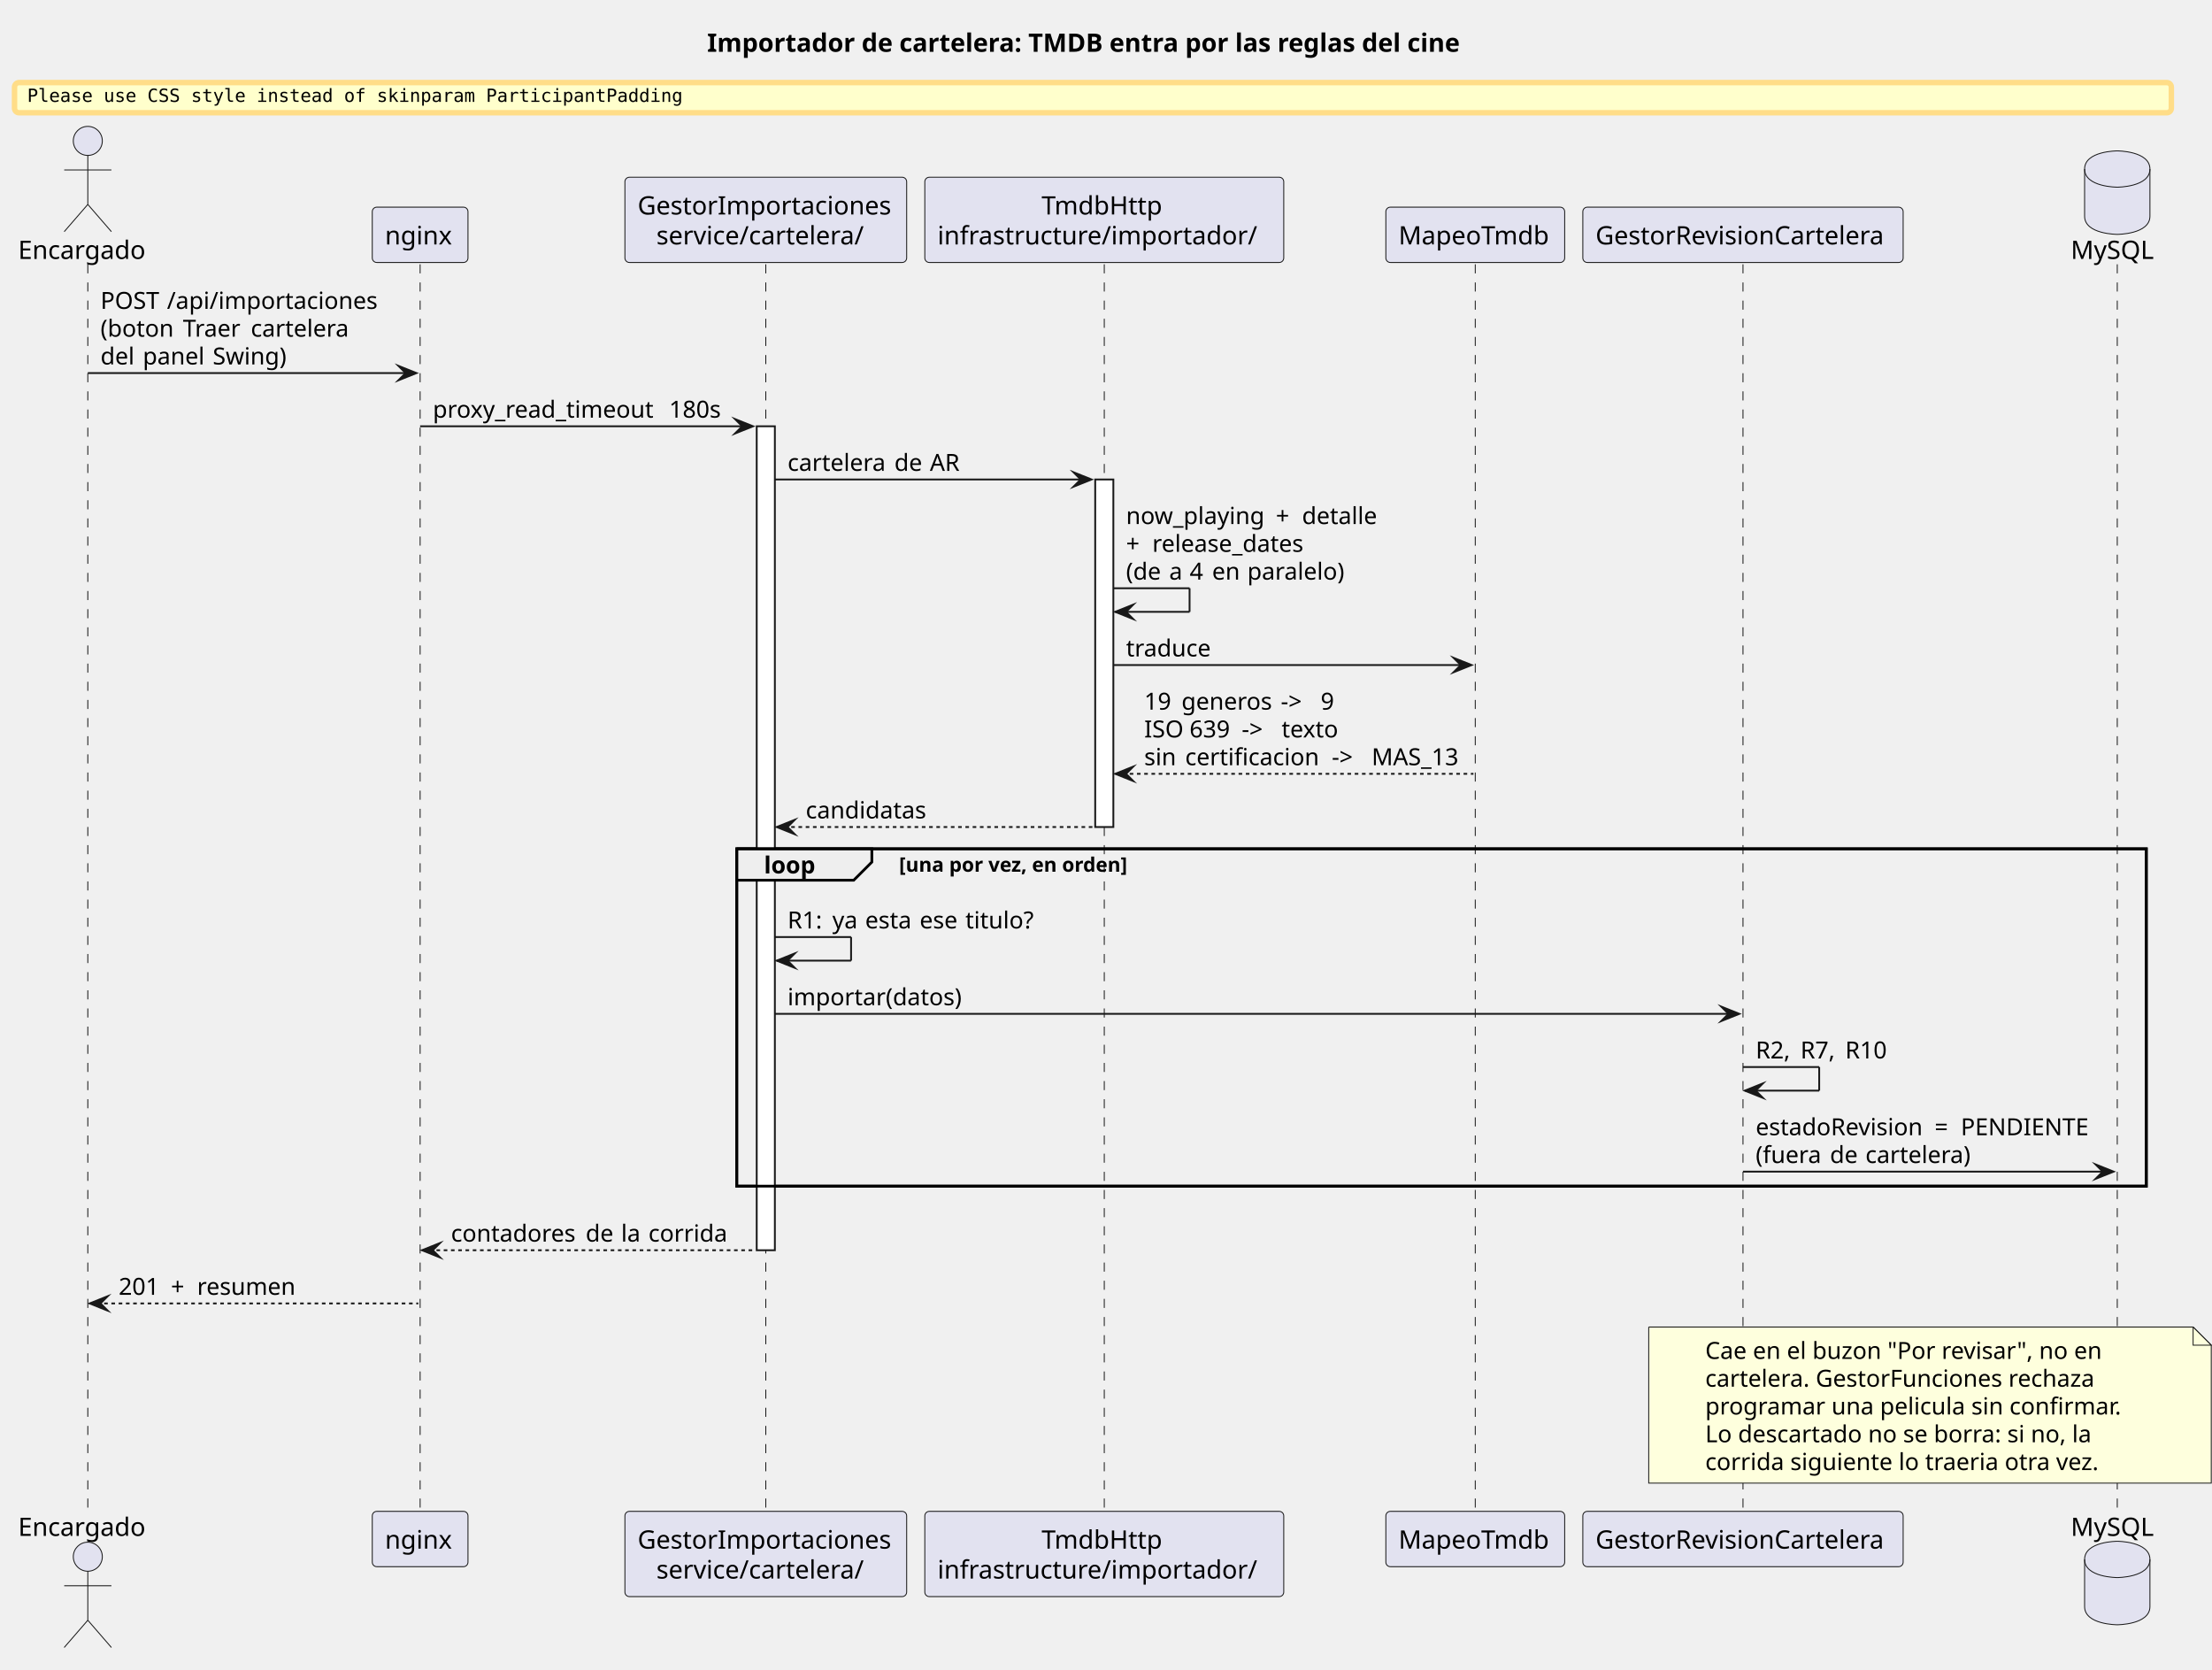
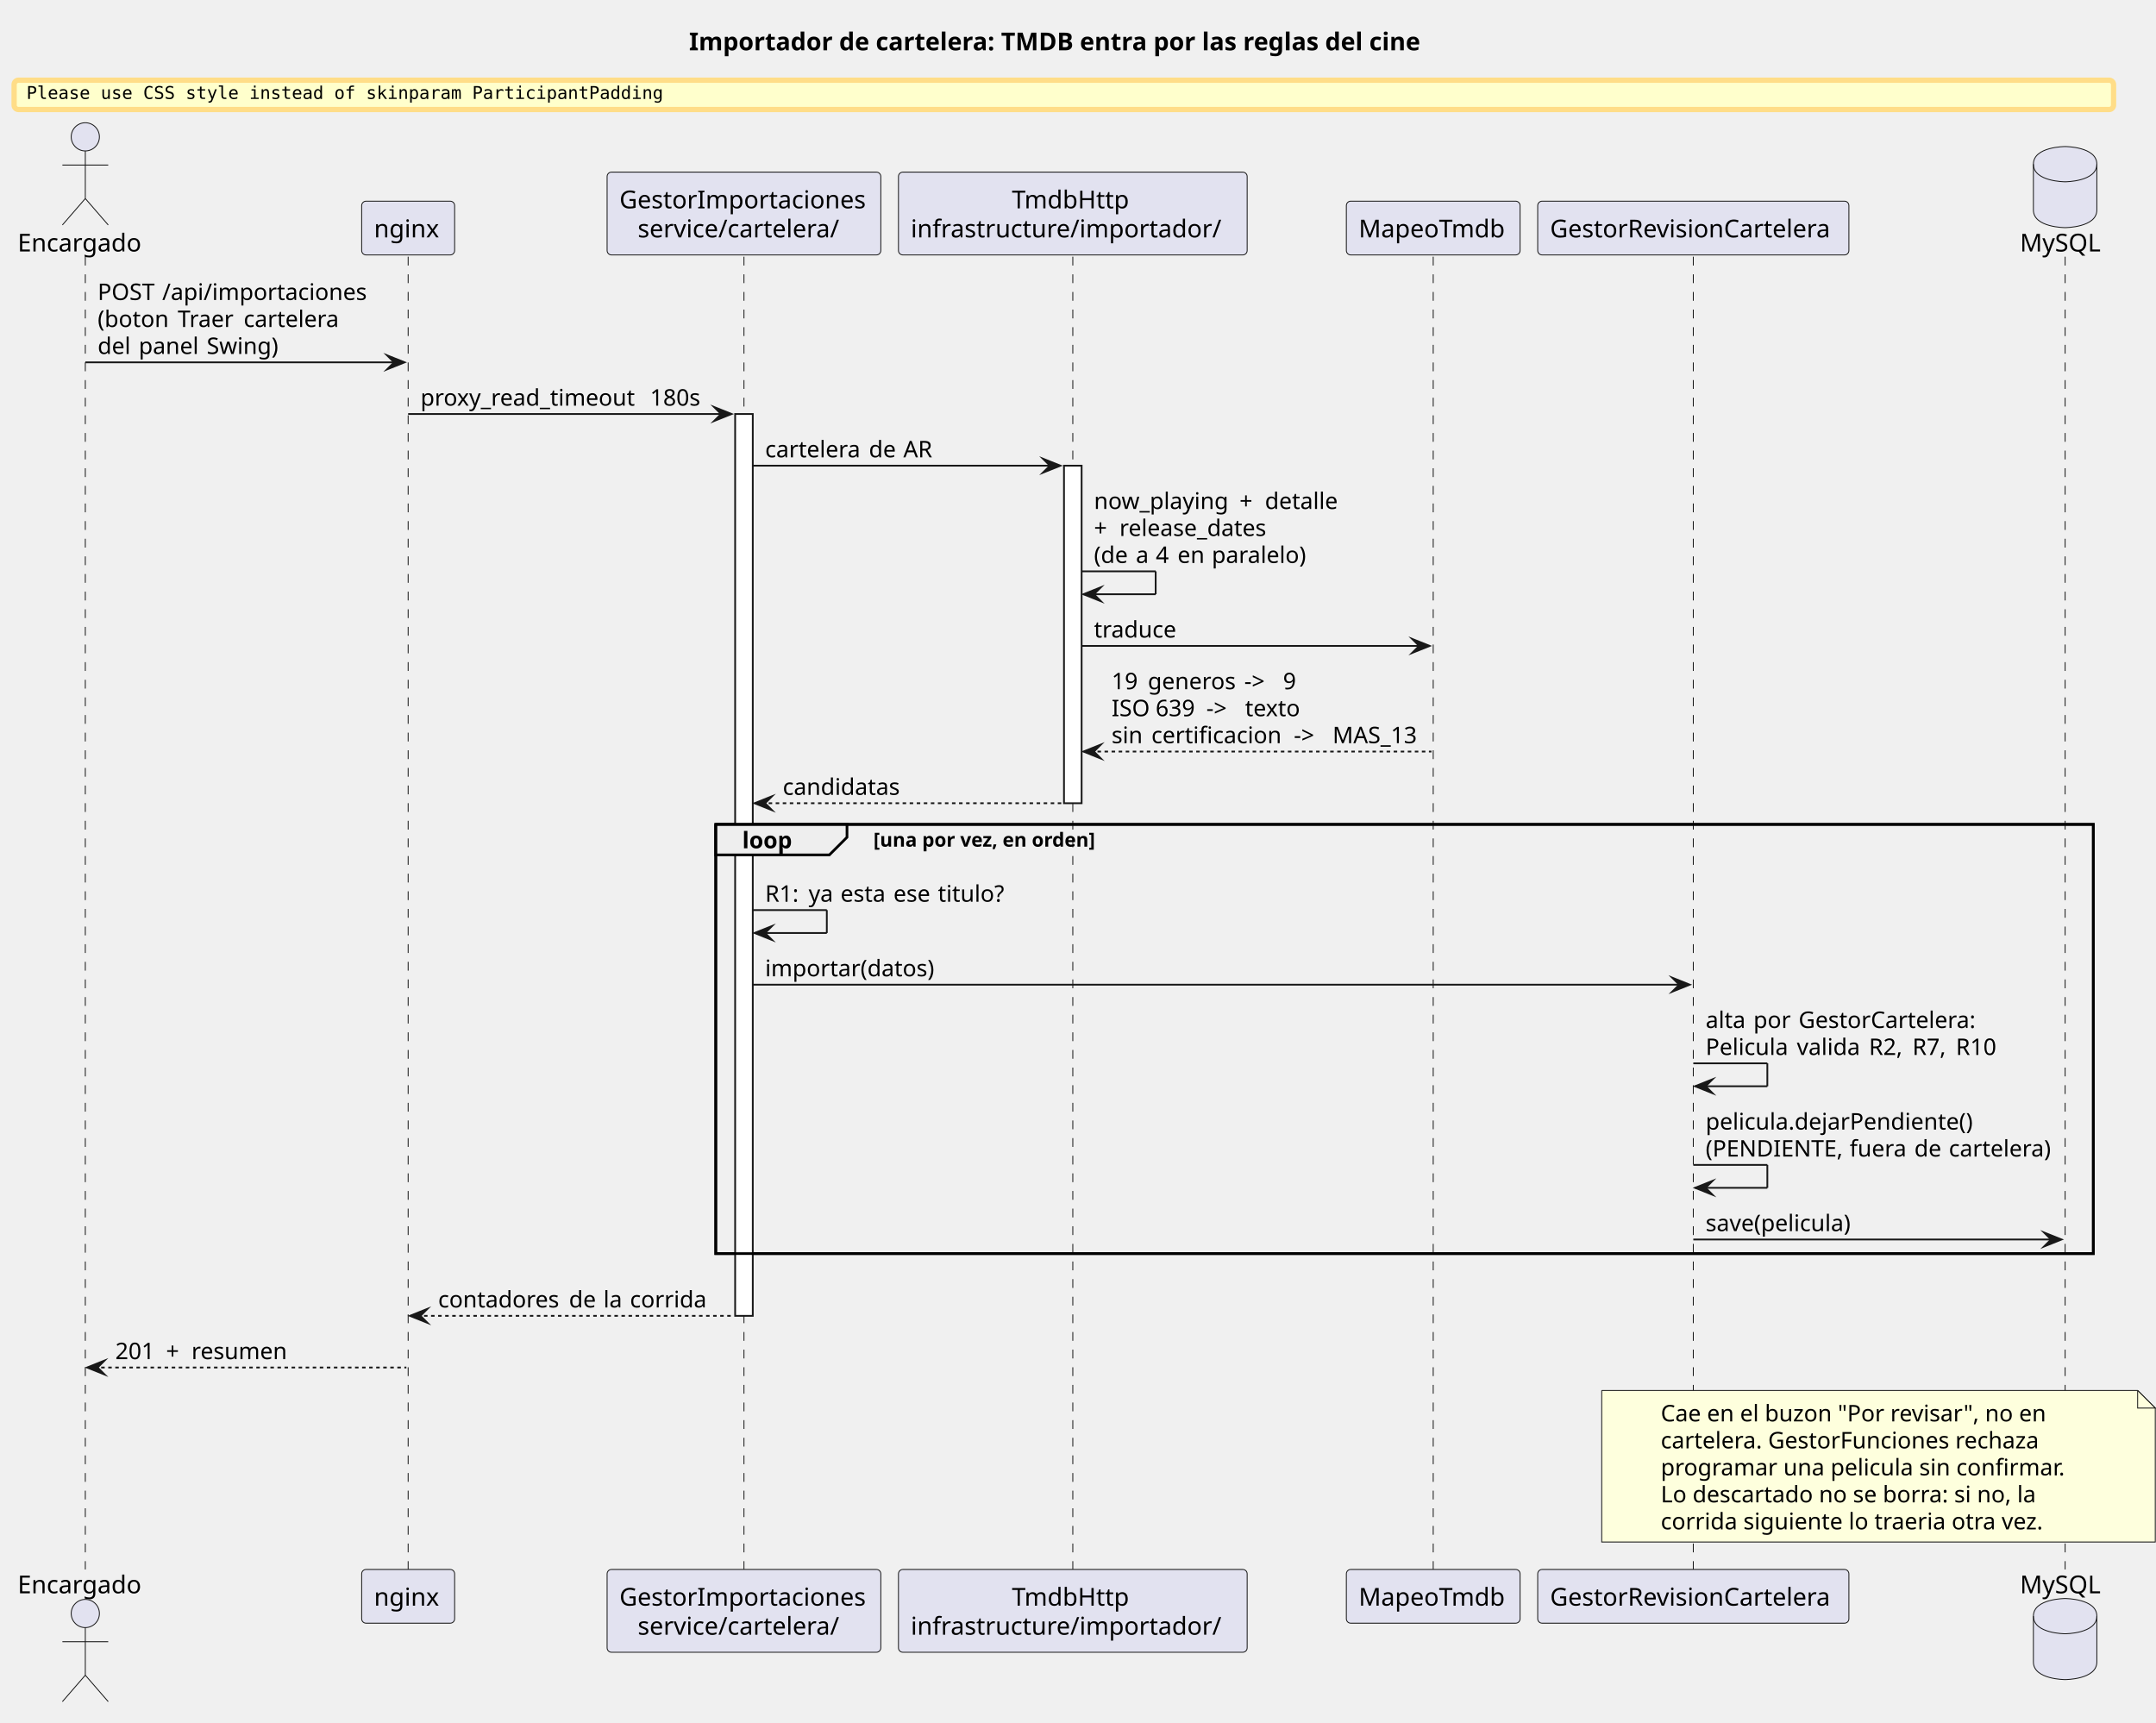
- <svg xmlns="http://www.w3.org/2000/svg" version="1.1" data-diagram-type="SEQUENCE" style="width:1219px;height:920px;background:#FFFFFF;" width="1219px" height="920px" viewBox="0 0 1219 920" zoomAndPan="magnify" preserveAspectRatio="none" contentStyleType="text/css">
+ <svg xmlns="http://www.w3.org/2000/svg" version="1.1" data-diagram-type="SEQUENCE" style="width:1223px;height:977px;background:#FFFFFF;" width="1223px" height="977px" viewBox="0 0 1223 977" zoomAndPan="magnify" preserveAspectRatio="none" contentStyleType="text/css">
  <defs />
  <g font-family="sans-serif" lengthAdjust="spacing">
    <g class="title" data-source-line="1">
-       <text x="389.7" y="28.535" fill="#000" font-size="14" textLength="428.196" font-weight="700">Importador de cartelera: TMDB entra por las reglas del cine</text>
-     </g>
-     <rect x="8" y="45.488" width="1188.597" height="16.641" fill="#FFC" style="stroke:#FD8;stroke-width:3;" rx="2.5" ry="2.5" />
+       <text x="390.865" y="28.535" fill="#000" font-size="14" textLength="428.196" font-weight="700">Importador de cartelera: TMDB entra por las reglas del cine</text>
+     </g>
+     <rect x="8" y="45.488" width="1190.926" height="16.641" fill="#FFC" style="stroke:#FD8;stroke-width:3;" rx="2.5" ry="2.5" />
    <text x="15" y="56.129" fill="#000" font-size="10" textLength="361.23" font-family="monospace">Please use CSS style instead of skinparam ParticipantPadding</text>
-     <rect x="406.016" y="467.654" width="776.777" height="185.863" fill="none" style="stroke:#000;stroke-width:1.5;" />
-     <g>
-       <rect x="44.89" y="145.617" width="8" height="687.074" fill="#000" fill-opacity="0" />
-       <line x1="48.39" y1="145.617" x2="48.39" y2="832.691" style="stroke:#181818;stroke-width:0.5;stroke-dasharray:5,5;" />
-     </g>
-     <g>
-       <rect x="228.025" y="145.617" width="8" height="687.074" fill="#000" fill-opacity="0" />
-       <line x1="231.525" y1="145.617" x2="231.525" y2="832.691" style="stroke:#181818;stroke-width:0.5;stroke-dasharray:5,5;" />
-     </g>
-     <g>
-       <rect x="418.516" y="145.617" width="8" height="687.074" fill="#000" fill-opacity="0" />
-       <line x1="422.016" y1="145.617" x2="422.016" y2="832.691" style="stroke:#181818;stroke-width:0.5;stroke-dasharray:5,5;" />
-     </g>
-     <g>
-       <rect x="417.016" y="234.859" width="10" height="453.969" fill="#FFF" style="stroke:#181818;stroke-width:1;" />
-     </g>
-     <g>
-       <rect x="605.054" y="145.617" width="8" height="687.074" fill="#000" fill-opacity="0" />
-       <line x1="608.554" y1="145.617" x2="608.554" y2="832.691" style="stroke:#181818;stroke-width:0.5;stroke-dasharray:5,5;" />
+     <rect x="406.016" y="467.654" width="781.434" height="243.484" fill="none" style="stroke:#000;stroke-width:1.5;" />
+     <g>
+       <rect x="44.89" y="145.617" width="8" height="744.695" fill="#000" fill-opacity="0" />
+       <line x1="48.39" y1="145.617" x2="48.39" y2="890.313" style="stroke:#181818;stroke-width:0.5;stroke-dasharray:5,5;" />
+     </g>
+     <g>
+       <rect x="228.025" y="145.617" width="8" height="744.695" fill="#000" fill-opacity="0" />
+       <line x1="231.525" y1="145.617" x2="231.525" y2="890.313" style="stroke:#181818;stroke-width:0.5;stroke-dasharray:5,5;" />
+     </g>
+     <g>
+       <rect x="418.516" y="145.617" width="8" height="744.695" fill="#000" fill-opacity="0" />
+       <line x1="422.016" y1="145.617" x2="422.016" y2="890.313" style="stroke:#181818;stroke-width:0.5;stroke-dasharray:5,5;" />
+     </g>
+     <g>
+       <rect x="417.016" y="234.859" width="10" height="511.59" fill="#FFF" style="stroke:#181818;stroke-width:1;" />
+     </g>
+     <g>
+       <rect x="605.054" y="145.617" width="8" height="744.695" fill="#000" fill-opacity="0" />
+       <line x1="608.554" y1="145.617" x2="608.554" y2="890.313" style="stroke:#181818;stroke-width:0.5;stroke-dasharray:5,5;" />
    </g>
    <g>
      <rect x="603.554" y="264.17" width="10" height="191.484" fill="#FFF" style="stroke:#181818;stroke-width:1;" />
    </g>
    <g>
-       <rect x="809.497" y="145.617" width="8" height="687.074" fill="#000" fill-opacity="0" />
-       <line x1="812.997" y1="145.617" x2="812.997" y2="832.691" style="stroke:#181818;stroke-width:0.5;stroke-dasharray:5,5;" />
-     </g>
-     <g>
-       <rect x="957.033" y="145.617" width="8" height="687.074" fill="#000" fill-opacity="0" />
-       <line x1="960.533" y1="145.617" x2="960.533" y2="832.691" style="stroke:#181818;stroke-width:0.5;stroke-dasharray:5,5;" />
-     </g>
-     <g>
-       <rect x="1163.293" y="145.617" width="8" height="687.074" fill="#000" fill-opacity="0" />
-       <line x1="1166.793" y1="145.617" x2="1166.793" y2="832.691" style="stroke:#181818;stroke-width:0.5;stroke-dasharray:5,5;" />
+       <rect x="809.497" y="145.617" width="8" height="744.695" fill="#000" fill-opacity="0" />
+       <line x1="812.997" y1="145.617" x2="812.997" y2="890.313" style="stroke:#181818;stroke-width:0.5;stroke-dasharray:5,5;" />
+     </g>
+     <g>
+       <rect x="957.033" y="145.617" width="8" height="744.695" fill="#000" fill-opacity="0" />
+       <line x1="960.533" y1="145.617" x2="960.533" y2="890.313" style="stroke:#181818;stroke-width:0.5;stroke-dasharray:5,5;" />
+     </g>
+     <g>
+       <rect x="1167.95" y="145.617" width="8" height="744.695" fill="#000" fill-opacity="0" />
+       <line x1="1171.45" y1="145.617" x2="1171.45" y2="890.313" style="stroke:#181818;stroke-width:0.5;stroke-dasharray:5,5;" />
    </g>
    <text x="10" y="142.664" fill="#000" font-size="14" textLength="70.779">Encargado</text>
    <ellipse cx="48.39" cy="77.629" rx="8" ry="8" fill="#E2E2F0" style="stroke:#181818;stroke-width:0.5;" />
    <path d="M48.39,85.629 L48.39,112.629 M35.39,93.629 L61.39,93.629 M48.39,112.629 L35.39,127.629 M48.39,112.629 L61.39,127.629" style="stroke:#181818;stroke-width:0.5;" fill="none" />
    <rect x="205.156" y="114.129" width="52.739" height="30.488" fill="#E2E2F0" style="stroke:#181818;stroke-width:0.5;" rx="2.5" ry="2.5" />
    <text x="212.156" y="134.664" fill="#000" font-size="14" textLength="38.739">nginx</text>
    <rect x="344.38" y="97.641" width="155.271" height="46.977" fill="#E2E2F0" style="stroke:#181818;stroke-width:0.5;" rx="2.5" ry="2.5" />
    <text x="351.38" y="118.176" fill="#000" font-size="14" textLength="141.271">GestorImportaciones</text>
    <text x="361.723" y="134.664" fill="#000" font-size="14" textLength="120.586">service/cartelera/</text>
    <rect x="509.652" y="97.641" width="197.805" height="46.977" fill="#E2E2F0" style="stroke:#181818;stroke-width:0.5;" rx="2.5" ry="2.5" />
    <text x="573.995" y="118.176" fill="#000" font-size="14" textLength="69.118">TmdbHttp</text>
    <text x="516.652" y="134.664" fill="#000" font-size="14" textLength="183.805">infrastructure/importador/</text>
    <rect x="763.724" y="114.129" width="98.547" height="30.488" fill="#E2E2F0" style="stroke:#181818;stroke-width:0.5;" rx="2.5" ry="2.5" />
    <text x="770.724" y="134.664" fill="#000" font-size="14" textLength="84.547">MapeoTmdb</text>
    <rect x="872.271" y="114.129" width="176.524" height="30.488" fill="#E2E2F0" style="stroke:#181818;stroke-width:0.5;" rx="2.5" ry="2.5" />
    <text x="879.271" y="134.664" fill="#000" font-size="14" textLength="162.524">GestorRevisionCartelera</text>
-     <text x="1141.166" y="142.664" fill="#000" font-size="14" textLength="45.254">MySQL</text>
-     <path d="M1148.793,93.129 C1148.793,83.129 1166.793,83.129 1166.793,83.129 C1166.793,83.129 1184.793,83.129 1184.793,93.129 L1184.793,119.129 C1184.793,129.129 1166.793,129.129 1166.793,129.129 C1166.793,129.129 1148.793,129.129 1148.793,119.129 L1148.793,93.129" style="stroke:#181818;stroke-width:0.5;" fill="#E2E2F0" />
-     <path d="M1148.793,93.129 C1148.793,103.129 1166.793,103.129 1166.793,103.129 C1166.793,103.129 1184.793,103.129 1184.793,93.129" style="stroke:#181818;stroke-width:0.5;" fill="none" />
-     <text x="10" y="846.227" fill="#000" font-size="14" textLength="70.779">Encargado</text>
-     <ellipse cx="48.39" cy="857.68" rx="8" ry="8" fill="#E2E2F0" style="stroke:#181818;stroke-width:0.5;" />
-     <path d="M48.39,865.68 L48.39,892.68 M35.39,873.68 L61.39,873.68 M48.39,892.68 L35.39,907.68 M48.39,892.68 L61.39,907.68" style="stroke:#181818;stroke-width:0.5;" fill="none" />
-     <rect x="205.156" y="832.691" width="52.739" height="30.488" fill="#E2E2F0" style="stroke:#181818;stroke-width:0.5;" rx="2.5" ry="2.5" />
-     <text x="212.156" y="853.227" fill="#000" font-size="14" textLength="38.739">nginx</text>
-     <rect x="344.38" y="832.691" width="155.271" height="46.977" fill="#E2E2F0" style="stroke:#181818;stroke-width:0.5;" rx="2.5" ry="2.5" />
-     <text x="351.38" y="853.227" fill="#000" font-size="14" textLength="141.271">GestorImportaciones</text>
-     <text x="361.723" y="869.715" fill="#000" font-size="14" textLength="120.586">service/cartelera/</text>
-     <rect x="509.652" y="832.691" width="197.805" height="46.977" fill="#E2E2F0" style="stroke:#181818;stroke-width:0.5;" rx="2.5" ry="2.5" />
-     <text x="573.995" y="853.227" fill="#000" font-size="14" textLength="69.118">TmdbHttp</text>
-     <text x="516.652" y="869.715" fill="#000" font-size="14" textLength="183.805">infrastructure/importador/</text>
-     <rect x="763.724" y="832.691" width="98.547" height="30.488" fill="#E2E2F0" style="stroke:#181818;stroke-width:0.5;" rx="2.5" ry="2.5" />
-     <text x="770.724" y="853.227" fill="#000" font-size="14" textLength="84.547">MapeoTmdb</text>
-     <rect x="872.271" y="832.691" width="176.524" height="30.488" fill="#E2E2F0" style="stroke:#181818;stroke-width:0.5;" rx="2.5" ry="2.5" />
-     <text x="879.271" y="853.227" fill="#000" font-size="14" textLength="162.524">GestorRevisionCartelera</text>
-     <text x="1141.166" y="846.227" fill="#000" font-size="14" textLength="45.254">MySQL</text>
-     <path d="M1148.793,859.18 C1148.793,849.18 1166.793,849.18 1166.793,849.18 C1166.793,849.18 1184.793,849.18 1184.793,859.18 L1184.793,885.18 C1184.793,895.18 1166.793,895.18 1166.793,895.18 C1166.793,895.18 1148.793,895.18 1148.793,885.18 L1148.793,859.18" style="stroke:#181818;stroke-width:0.5;" fill="#E2E2F0" />
-     <path d="M1148.793,859.18 C1148.793,869.18 1166.793,869.18 1166.793,869.18 C1166.793,869.18 1184.793,869.18 1184.793,859.18" style="stroke:#181818;stroke-width:0.5;" fill="none" />
+     <text x="1145.823" y="142.664" fill="#000" font-size="14" textLength="45.254">MySQL</text>
+     <path d="M1153.45,93.129 C1153.45,83.129 1171.45,83.129 1171.45,83.129 C1171.45,83.129 1189.45,83.129 1189.45,93.129 L1189.45,119.129 C1189.45,129.129 1171.45,129.129 1171.45,129.129 C1171.45,129.129 1153.45,129.129 1153.45,119.129 L1153.45,93.129" style="stroke:#181818;stroke-width:0.5;" fill="#E2E2F0" />
+     <path d="M1153.45,93.129 C1153.45,103.129 1171.45,103.129 1171.45,103.129 C1171.45,103.129 1189.45,103.129 1189.45,93.129" style="stroke:#181818;stroke-width:0.5;" fill="none" />
+     <text x="10" y="903.848" fill="#000" font-size="14" textLength="70.779">Encargado</text>
+     <ellipse cx="48.39" cy="915.301" rx="8" ry="8" fill="#E2E2F0" style="stroke:#181818;stroke-width:0.5;" />
+     <path d="M48.39,923.301 L48.39,950.301 M35.39,931.301 L61.39,931.301 M48.39,950.301 L35.39,965.301 M48.39,950.301 L61.39,965.301" style="stroke:#181818;stroke-width:0.5;" fill="none" />
+     <rect x="205.156" y="890.313" width="52.739" height="30.488" fill="#E2E2F0" style="stroke:#181818;stroke-width:0.5;" rx="2.5" ry="2.5" />
+     <text x="212.156" y="910.848" fill="#000" font-size="14" textLength="38.739">nginx</text>
+     <rect x="344.38" y="890.313" width="155.271" height="46.977" fill="#E2E2F0" style="stroke:#181818;stroke-width:0.5;" rx="2.5" ry="2.5" />
+     <text x="351.38" y="910.848" fill="#000" font-size="14" textLength="141.271">GestorImportaciones</text>
+     <text x="361.723" y="927.336" fill="#000" font-size="14" textLength="120.586">service/cartelera/</text>
+     <rect x="509.652" y="890.313" width="197.805" height="46.977" fill="#E2E2F0" style="stroke:#181818;stroke-width:0.5;" rx="2.5" ry="2.5" />
+     <text x="573.995" y="910.848" fill="#000" font-size="14" textLength="69.118">TmdbHttp</text>
+     <text x="516.652" y="927.336" fill="#000" font-size="14" textLength="183.805">infrastructure/importador/</text>
+     <rect x="763.724" y="890.313" width="98.547" height="30.488" fill="#E2E2F0" style="stroke:#181818;stroke-width:0.5;" rx="2.5" ry="2.5" />
+     <text x="770.724" y="910.848" fill="#000" font-size="14" textLength="84.547">MapeoTmdb</text>
+     <rect x="872.271" y="890.313" width="176.524" height="30.488" fill="#E2E2F0" style="stroke:#181818;stroke-width:0.5;" rx="2.5" ry="2.5" />
+     <text x="879.271" y="910.848" fill="#000" font-size="14" textLength="162.524">GestorRevisionCartelera</text>
+     <text x="1145.823" y="903.848" fill="#000" font-size="14" textLength="45.254">MySQL</text>
+     <path d="M1153.45,916.801 C1153.45,906.801 1171.45,906.801 1171.45,906.801 C1171.45,906.801 1189.45,906.801 1189.45,916.801 L1189.45,942.801 C1189.45,952.801 1171.45,952.801 1171.45,952.801 C1171.45,952.801 1153.45,952.801 1153.45,942.801 L1153.45,916.801" style="stroke:#181818;stroke-width:0.5;" fill="#E2E2F0" />
+     <path d="M1153.45,916.801 C1153.45,926.801 1171.45,926.801 1171.45,926.801 C1171.45,926.801 1189.45,926.801 1189.45,916.801" style="stroke:#181818;stroke-width:0.5;" fill="none" />
    <polygon points="219.525,201.549,229.525,205.549,219.525,209.549,223.525,205.549" fill="#181818" style="stroke:#181818;stroke-width:1;stroke-linejoin:miter;stroke-miterlimit:10;" />
    <line x1="48.39" y1="205.549" x2="225.525" y2="205.549" style="stroke:#181818;stroke-width:1;" />
    <text x="55.39" y="170.186" fill="#000" font-size="13" textLength="32.506">POST</text>
    <text x="87.896" y="170.186" fill="#000" font-size="13"> </text>
    <text x="92.009" y="170.186" fill="#000" font-size="13" textLength="122.516">/api/importaciones</text>
    <text x="55.39" y="185.496" fill="#000" font-size="13" textLength="41.311">(boton</text>
    <text x="96.7" y="185.496" fill="#000" font-size="13"> </text>
    <text x="100.813" y="185.496" fill="#000" font-size="13" textLength="33.281">Traer</text>
    <text x="134.094" y="185.496" fill="#000" font-size="13"> </text>
    <text x="138.208" y="185.496" fill="#000" font-size="13" textLength="54.761">cartelera</text>
    <text x="55.39" y="200.807" fill="#000" font-size="13" textLength="19.183">del</text>
    <text x="74.572" y="200.807" fill="#000" font-size="13"> </text>
    <text x="78.686" y="200.807" fill="#000" font-size="13" textLength="34.43">panel</text>
    <text x="113.115" y="200.807" fill="#000" font-size="13"> </text>
    <text x="117.229" y="200.807" fill="#000" font-size="13" textLength="41.177">Swing)</text>
    <polygon points="405.016,230.859,415.016,234.859,405.016,238.859,409.016,234.859" fill="#181818" style="stroke:#181818;stroke-width:1;stroke-linejoin:miter;stroke-miterlimit:10;" />
    <line x1="231.525" y1="234.859" x2="411.016" y2="234.859" style="stroke:#181818;stroke-width:1;" />
    <text x="238.525" y="230.117" fill="#000" font-size="13" textLength="126.09">proxy_read_timeout</text>
    <text x="364.615" y="230.117" fill="#000" font-size="13"> </text>
    <text x="368.729" y="230.117" fill="#000" font-size="13" textLength="31.288">180s</text>
    <polygon points="591.554,260.17,601.554,264.17,591.554,268.17,595.554,264.17" fill="#181818" style="stroke:#181818;stroke-width:1;stroke-linejoin:miter;stroke-miterlimit:10;" />
    <line x1="427.016" y1="264.17" x2="597.554" y2="264.17" style="stroke:#181818;stroke-width:1;" />
    <text x="434.016" y="259.428" fill="#000" font-size="13" textLength="54.761">cartelera</text>
    <text x="488.777" y="259.428" fill="#000" font-size="13"> </text>
    <text x="492.891" y="259.428" fill="#000" font-size="13" textLength="15.425">de</text>
    <text x="508.315" y="259.428" fill="#000" font-size="13"> </text>
    <text x="512.429" y="259.428" fill="#000" font-size="13" textLength="17.189">AR</text>
    <line x1="613.554" y1="324.102" x2="655.554" y2="324.102" style="stroke:#181818;stroke-width:1;" />
    <line x1="655.554" y1="324.102" x2="655.554" y2="337.102" style="stroke:#181818;stroke-width:1;" />
    <line x1="614.554" y1="337.102" x2="655.554" y2="337.102" style="stroke:#181818;stroke-width:1;" />
    <polygon points="624.554,333.102,614.554,337.102,624.554,341.102,620.554,337.102" fill="#181818" style="stroke:#181818;stroke-width:1;stroke-linejoin:miter;stroke-miterlimit:10;" />
    <text x="620.554" y="288.738" fill="#000" font-size="13" textLength="78.413">now_playing</text>
    <text x="698.967" y="288.738" fill="#000" font-size="13"> </text>
    <text x="703.08" y="288.738" fill="#000" font-size="13">+</text>
    <text x="713.414" y="288.738" fill="#000" font-size="13"> </text>
    <text x="717.527" y="288.738" fill="#000" font-size="13" textLength="42.225">detalle</text>
    <text x="620.554" y="304.049" fill="#000" font-size="13">+</text>
    <text x="630.888" y="304.049" fill="#000" font-size="13"> </text>
    <text x="635.001" y="304.049" fill="#000" font-size="13" textLength="85.205">release_dates</text>
    <text x="620.554" y="319.359" fill="#000" font-size="13" textLength="19.652">(de</text>
    <text x="640.207" y="319.359" fill="#000" font-size="13"> </text>
    <text x="644.32" y="319.359" fill="#000" font-size="13">a</text>
    <text x="651.499" y="319.359" fill="#000" font-size="13"> </text>
    <text x="655.612" y="319.359" fill="#000" font-size="13">4</text>
    <text x="663.833" y="319.359" fill="#000" font-size="13"> </text>
    <text x="667.946" y="319.359" fill="#000" font-size="13" textLength="15.311">en</text>
    <text x="683.256" y="319.359" fill="#000" font-size="13"> </text>
    <text x="687.37" y="319.359" fill="#000" font-size="13" textLength="54.831">paralelo)</text>
    <polygon points="800.997,362.412,810.997,366.412,800.997,370.412,804.997,366.412" fill="#181818" style="stroke:#181818;stroke-width:1;stroke-linejoin:miter;stroke-miterlimit:10;" />
    <line x1="613.554" y1="366.412" x2="806.997" y2="366.412" style="stroke:#181818;stroke-width:1;" />
    <text x="620.554" y="361.67" fill="#000" font-size="13" textLength="47.512">traduce</text>
    <polygon points="624.554,422.344,614.554,426.344,624.554,430.344,620.554,426.344" fill="#181818" style="stroke:#181818;stroke-width:1;stroke-linejoin:miter;stroke-miterlimit:10;" />
    <line x1="618.554" y1="426.344" x2="811.997" y2="426.344" style="stroke:#181818;stroke-width:1;stroke-dasharray:2,2;" />
    <text x="630.554" y="390.98" fill="#000" font-size="13" textLength="16.44">19</text>
    <text x="646.995" y="390.98" fill="#000" font-size="13"> </text>
    <text x="651.108" y="390.98" fill="#000" font-size="13" textLength="50.591">generos</text>
    <text x="701.699" y="390.98" fill="#000" font-size="13"> </text>
    <text x="705.812" y="390.98" fill="#000" font-size="13" textLength="17.856">-&gt;</text>
    <text x="723.668" y="390.98" fill="#000" font-size="13"> </text>
    <text x="727.781" y="390.98" fill="#000" font-size="13">9</text>
    <text x="630.554" y="406.291" fill="#000" font-size="13" textLength="20.846">ISO</text>
    <text x="651.4" y="406.291" fill="#000" font-size="13"> </text>
    <text x="655.513" y="406.291" fill="#000" font-size="13" textLength="24.661">639</text>
    <text x="680.174" y="406.291" fill="#000" font-size="13"> </text>
    <text x="684.287" y="406.291" fill="#000" font-size="13" textLength="17.856">-&gt;</text>
    <text x="702.143" y="406.291" fill="#000" font-size="13"> </text>
    <text x="706.256" y="406.291" fill="#000" font-size="13" textLength="32.925">texto</text>
    <text x="630.554" y="421.602" fill="#000" font-size="13" textLength="18.453">sin</text>
    <text x="649.007" y="421.602" fill="#000" font-size="13"> </text>
    <text x="653.12" y="421.602" fill="#000" font-size="13" textLength="76.686">certificacion</text>
    <text x="729.806" y="421.602" fill="#000" font-size="13"> </text>
    <text x="733.919" y="421.602" fill="#000" font-size="13" textLength="17.856">-&gt;</text>
    <text x="751.775" y="421.602" fill="#000" font-size="13"> </text>
    <text x="755.889" y="421.602" fill="#000" font-size="13" textLength="50.108">MAS_13</text>
    <polygon points="438.016,451.654,428.016,455.654,438.016,459.654,434.016,455.654" fill="#181818" style="stroke:#181818;stroke-width:1;stroke-linejoin:miter;stroke-miterlimit:10;" />
    <line x1="432.016" y1="455.654" x2="602.554" y2="455.654" style="stroke:#181818;stroke-width:1;stroke-dasharray:2,2;" />
    <text x="444.016" y="450.912" fill="#000" font-size="13" textLength="67.875">candidatas</text>
    <path d="M406.016,467.654 L480.463,467.654 L480.463,474.965 L470.463,484.965 L406.016,484.965 L406.016,467.654" style="stroke:#000;stroke-width:1.5;" fill="#EEE" />
-     <rect x="406.016" y="467.654" width="776.777" height="185.863" fill="none" style="stroke:#000;stroke-width:1.5;" />
+     <rect x="406.016" y="467.654" width="781.434" height="243.484" fill="none" style="stroke:#000;stroke-width:1.5;" />
    <text x="421.016" y="481.223" fill="#000" font-size="13" textLength="29.447" font-weight="700">loop</text>
    <text x="495.463" y="480.289" fill="#000" font-size="11" textLength="131.726" font-weight="700">[una por vez, en orden]</text>
    <line x1="427.016" y1="516.275" x2="469.016" y2="516.275" style="stroke:#181818;stroke-width:1;" />
    <line x1="469.016" y1="516.275" x2="469.016" y2="529.275" style="stroke:#181818;stroke-width:1;" />
    <line x1="428.016" y1="529.275" x2="469.016" y2="529.275" style="stroke:#181818;stroke-width:1;" />
    <polygon points="438.016,525.275,428.016,529.275,438.016,533.275,434.016,529.275" fill="#181818" style="stroke:#181818;stroke-width:1;stroke-linejoin:miter;stroke-miterlimit:10;" />
    <text x="434.016" y="511.533" fill="#000" font-size="13" textLength="20.554">R1:</text>
    <text x="454.57" y="511.533" fill="#000" font-size="13"> </text>
    <text x="458.683" y="511.533" fill="#000" font-size="13" textLength="13.971">ya</text>
    <text x="472.654" y="511.533" fill="#000" font-size="13"> </text>
    <text x="476.768" y="511.533" fill="#000" font-size="13" textLength="25.911">esta</text>
    <text x="502.679" y="511.533" fill="#000" font-size="13"> </text>
    <text x="506.792" y="511.533" fill="#000" font-size="13" textLength="21.112">ese</text>
    <text x="527.904" y="511.533" fill="#000" font-size="13"> </text>
    <text x="532.018" y="511.533" fill="#000" font-size="13" textLength="38.778">titulo?</text>
    <polygon points="948.533,554.586,958.533,558.586,948.533,562.586,952.533,558.586" fill="#181818" style="stroke:#181818;stroke-width:1;stroke-linejoin:miter;stroke-miterlimit:10;" />
    <line x1="427.016" y1="558.586" x2="954.533" y2="558.586" style="stroke:#181818;stroke-width:1;" />
    <text x="434.016" y="553.844" fill="#000" font-size="13" textLength="98.033">importar(datos)</text>
-     <line x1="960.533" y1="587.896" x2="1002.533" y2="587.896" style="stroke:#181818;stroke-width:1;" />
-     <line x1="1002.533" y1="587.896" x2="1002.533" y2="600.896" style="stroke:#181818;stroke-width:1;" />
-     <line x1="961.533" y1="600.896" x2="1002.533" y2="600.896" style="stroke:#181818;stroke-width:1;" />
-     <polygon points="971.533,596.896,961.533,600.896,971.533,604.896,967.533,600.896" fill="#181818" style="stroke:#181818;stroke-width:1;stroke-linejoin:miter;stroke-miterlimit:10;" />
-     <text x="967.533" y="583.154" fill="#000" font-size="13" textLength="20.554">R2,</text>
-     <text x="988.086" y="583.154" fill="#000" font-size="13"> </text>
-     <text x="992.2" y="583.154" fill="#000" font-size="13" textLength="20.554">R7,</text>
-     <text x="1012.753" y="583.154" fill="#000" font-size="13"> </text>
-     <text x="1016.867" y="583.154" fill="#000" font-size="13" textLength="24.661">R10</text>
-     <polygon points="1154.793,641.518,1164.793,645.518,1154.793,649.518,1158.793,645.518" fill="#181818" style="stroke:#181818;stroke-width:1;stroke-linejoin:miter;stroke-miterlimit:10;" />
-     <line x1="960.533" y1="645.518" x2="1160.793" y2="645.518" style="stroke:#181818;stroke-width:1;" />
-     <text x="967.533" y="625.465" fill="#000" font-size="13" textLength="94.466">estadoRevision</text>
-     <text x="1061.999" y="625.465" fill="#000" font-size="13"> </text>
-     <text x="1066.112" y="625.465" fill="#000" font-size="13">=</text>
-     <text x="1076.446" y="625.465" fill="#000" font-size="13"> </text>
-     <text x="1080.559" y="625.465" fill="#000" font-size="13" textLength="69.234">PENDIENTE</text>
-     <text x="967.533" y="640.775" fill="#000" font-size="13" textLength="36.816">(fuera</text>
-     <text x="1004.349" y="640.775" fill="#000" font-size="13"> </text>
-     <text x="1008.462" y="640.775" fill="#000" font-size="13" textLength="15.425">de</text>
-     <text x="1023.887" y="640.775" fill="#000" font-size="13"> </text>
-     <text x="1028" y="640.775" fill="#000" font-size="13" textLength="58.989">cartelera)</text>
-     <polygon points="242.525,684.828,232.525,688.828,242.525,692.828,238.525,688.828" fill="#181818" style="stroke:#181818;stroke-width:1;stroke-linejoin:miter;stroke-miterlimit:10;" />
-     <line x1="236.525" y1="688.828" x2="416.016" y2="688.828" style="stroke:#181818;stroke-width:1;stroke-dasharray:2,2;" />
-     <text x="248.525" y="684.086" fill="#000" font-size="13" textLength="70.11">contadores</text>
-     <text x="318.635" y="684.086" fill="#000" font-size="13"> </text>
-     <text x="322.749" y="684.086" fill="#000" font-size="13" textLength="15.425">de</text>
-     <text x="338.173" y="684.086" fill="#000" font-size="13"> </text>
-     <text x="342.287" y="684.086" fill="#000" font-size="13" textLength="10.937">la</text>
-     <text x="353.224" y="684.086" fill="#000" font-size="13"> </text>
-     <text x="357.337" y="684.086" fill="#000" font-size="13" textLength="44.402">corrida</text>
-     <polygon points="59.39,714.139,49.39,718.139,59.39,722.139,55.39,718.139" fill="#181818" style="stroke:#181818;stroke-width:1;stroke-linejoin:miter;stroke-miterlimit:10;" />
-     <line x1="53.39" y1="718.139" x2="230.525" y2="718.139" style="stroke:#181818;stroke-width:1;stroke-dasharray:2,2;" />
-     <text x="65.39" y="713.396" fill="#000" font-size="13" textLength="24.661">201</text>
-     <text x="90.05" y="713.396" fill="#000" font-size="13"> </text>
-     <text x="94.164" y="713.396" fill="#000" font-size="13">+</text>
-     <text x="104.498" y="713.396" fill="#000" font-size="13"> </text>
-     <text x="108.611" y="713.396" fill="#000" font-size="13" textLength="54.704">resumen</text>
-     <path d="M908.588,731.139 L908.588,817.139 L1218.588,817.139 L1218.588,741.139 L1208.588,731.139 L908.588,731.139" style="stroke:#181818;stroke-width:0.5;" fill="#FEFFDD" />
-     <path d="M1208.588,731.139 L1208.588,741.139 L1218.588,741.139 L1208.588,731.139" style="stroke:#181818;stroke-width:0.5;" fill="#FEFFDD" />
-     <text x="939.729" y="748.707" fill="#000" font-size="13" textLength="226.129">Cae en el buzon "Por revisar", no en</text>
-     <text x="939.729" y="764.018" fill="#000" font-size="13" textLength="221.076">cartelera. GestorFunciones rechaza</text>
-     <text x="939.729" y="779.328" fill="#000" font-size="13" textLength="238.869">programar una pelicula sin confirmar.</text>
-     <text x="939.729" y="794.639" fill="#000" font-size="13" textLength="222.638">Lo descartado no se borra: si no, la</text>
-     <text x="939.729" y="809.949" fill="#000" font-size="13" textLength="226.186">corrida siguiente lo traeria otra vez.</text>
+     <line x1="960.533" y1="603.207" x2="1002.533" y2="603.207" style="stroke:#181818;stroke-width:1;" />
+     <line x1="1002.533" y1="603.207" x2="1002.533" y2="616.207" style="stroke:#181818;stroke-width:1;" />
+     <line x1="961.533" y1="616.207" x2="1002.533" y2="616.207" style="stroke:#181818;stroke-width:1;" />
+     <polygon points="971.533,612.207,961.533,616.207,971.533,620.207,967.533,616.207" fill="#181818" style="stroke:#181818;stroke-width:1;stroke-linejoin:miter;stroke-miterlimit:10;" />
+     <text x="967.533" y="583.154" fill="#000" font-size="13" textLength="22.979">alta</text>
+     <text x="990.511" y="583.154" fill="#000" font-size="13"> </text>
+     <text x="994.625" y="583.154" fill="#000" font-size="13" textLength="21.487">por</text>
+     <text x="1016.111" y="583.154" fill="#000" font-size="13"> </text>
+     <text x="1020.225" y="583.154" fill="#000" font-size="13" textLength="102.642">GestorCartelera:</text>
+     <text x="967.533" y="598.465" fill="#000" font-size="13" textLength="47.607">Pelicula</text>
+     <text x="1015.14" y="598.465" fill="#000" font-size="13"> </text>
+     <text x="1019.253" y="598.465" fill="#000" font-size="13" textLength="36.785">valida</text>
+     <text x="1056.038" y="598.465" fill="#000" font-size="13"> </text>
+     <text x="1060.151" y="598.465" fill="#000" font-size="13" textLength="20.554">R2,</text>
+     <text x="1080.705" y="598.465" fill="#000" font-size="13"> </text>
+     <text x="1084.818" y="598.465" fill="#000" font-size="13" textLength="20.554">R7,</text>
+     <text x="1105.372" y="598.465" fill="#000" font-size="13"> </text>
+     <text x="1109.485" y="598.465" fill="#000" font-size="13" textLength="24.661">R10</text>
+     <line x1="960.533" y1="660.828" x2="1002.533" y2="660.828" style="stroke:#181818;stroke-width:1;" />
+     <line x1="1002.533" y1="660.828" x2="1002.533" y2="673.828" style="stroke:#181818;stroke-width:1;" />
+     <line x1="961.533" y1="673.828" x2="1002.533" y2="673.828" style="stroke:#181818;stroke-width:1;" />
+     <polygon points="971.533,669.828,961.533,673.828,971.533,677.828,967.533,673.828" fill="#181818" style="stroke:#181818;stroke-width:1;stroke-linejoin:miter;stroke-miterlimit:10;" />
+     <text x="967.533" y="640.775" fill="#000" font-size="13" textLength="154.902">pelicula.dejarPendiente()</text>
+     <text x="967.533" y="656.086" fill="#000" font-size="13" textLength="77.575">(PENDIENTE,</text>
+     <text x="1045.107" y="656.086" fill="#000" font-size="13"> </text>
+     <text x="1049.221" y="656.086" fill="#000" font-size="13" textLength="32.589">fuera</text>
+     <text x="1081.81" y="656.086" fill="#000" font-size="13"> </text>
+     <text x="1085.923" y="656.086" fill="#000" font-size="13" textLength="15.425">de</text>
+     <text x="1101.348" y="656.086" fill="#000" font-size="13"> </text>
+     <text x="1105.461" y="656.086" fill="#000" font-size="13" textLength="58.989">cartelera)</text>
+     <polygon points="1159.45,699.139,1169.45,703.139,1159.45,707.139,1163.45,703.139" fill="#181818" style="stroke:#181818;stroke-width:1;stroke-linejoin:miter;stroke-miterlimit:10;" />
+     <line x1="960.533" y1="703.139" x2="1165.45" y2="703.139" style="stroke:#181818;stroke-width:1;" />
+     <text x="967.533" y="698.396" fill="#000" font-size="13" textLength="84.836">save(pelicula)</text>
+     <polygon points="242.525,742.449,232.525,746.449,242.525,750.449,238.525,746.449" fill="#181818" style="stroke:#181818;stroke-width:1;stroke-linejoin:miter;stroke-miterlimit:10;" />
+     <line x1="236.525" y1="746.449" x2="416.016" y2="746.449" style="stroke:#181818;stroke-width:1;stroke-dasharray:2,2;" />
+     <text x="248.525" y="741.707" fill="#000" font-size="13" textLength="70.11">contadores</text>
+     <text x="318.635" y="741.707" fill="#000" font-size="13"> </text>
+     <text x="322.749" y="741.707" fill="#000" font-size="13" textLength="15.425">de</text>
+     <text x="338.173" y="741.707" fill="#000" font-size="13"> </text>
+     <text x="342.287" y="741.707" fill="#000" font-size="13" textLength="10.937">la</text>
+     <text x="353.224" y="741.707" fill="#000" font-size="13"> </text>
+     <text x="357.337" y="741.707" fill="#000" font-size="13" textLength="44.402">corrida</text>
+     <polygon points="59.39,771.76,49.39,775.76,59.39,779.76,55.39,775.76" fill="#181818" style="stroke:#181818;stroke-width:1;stroke-linejoin:miter;stroke-miterlimit:10;" />
+     <line x1="53.39" y1="775.76" x2="230.525" y2="775.76" style="stroke:#181818;stroke-width:1;stroke-dasharray:2,2;" />
+     <text x="65.39" y="771.018" fill="#000" font-size="13" textLength="24.661">201</text>
+     <text x="90.05" y="771.018" fill="#000" font-size="13"> </text>
+     <text x="94.164" y="771.018" fill="#000" font-size="13">+</text>
+     <text x="104.498" y="771.018" fill="#000" font-size="13"> </text>
+     <text x="108.611" y="771.018" fill="#000" font-size="13" textLength="54.704">resumen</text>
+     <path d="M908.588,788.76 L908.588,874.76 L1222.588,874.76 L1222.588,798.76 L1212.588,788.76 L908.588,788.76" style="stroke:#181818;stroke-width:0.5;" fill="#FEFFDD" />
+     <path d="M1212.588,788.76 L1212.588,798.76 L1222.588,798.76 L1212.588,788.76" style="stroke:#181818;stroke-width:0.5;" fill="#FEFFDD" />
+     <text x="942.057" y="806.328" fill="#000" font-size="13" textLength="226.129">Cae en el buzon "Por revisar", no en</text>
+     <text x="942.057" y="821.639" fill="#000" font-size="13" textLength="221.076">cartelera. GestorFunciones rechaza</text>
+     <text x="942.057" y="836.949" fill="#000" font-size="13" textLength="238.869">programar una pelicula sin confirmar.</text>
+     <text x="942.057" y="852.26" fill="#000" font-size="13" textLength="222.638">Lo descartado no se borra: si no, la</text>
+     <text x="942.057" y="867.57" fill="#000" font-size="13" textLength="226.186">corrida siguiente lo traeria otra vez.</text>
  </g>
</svg>
